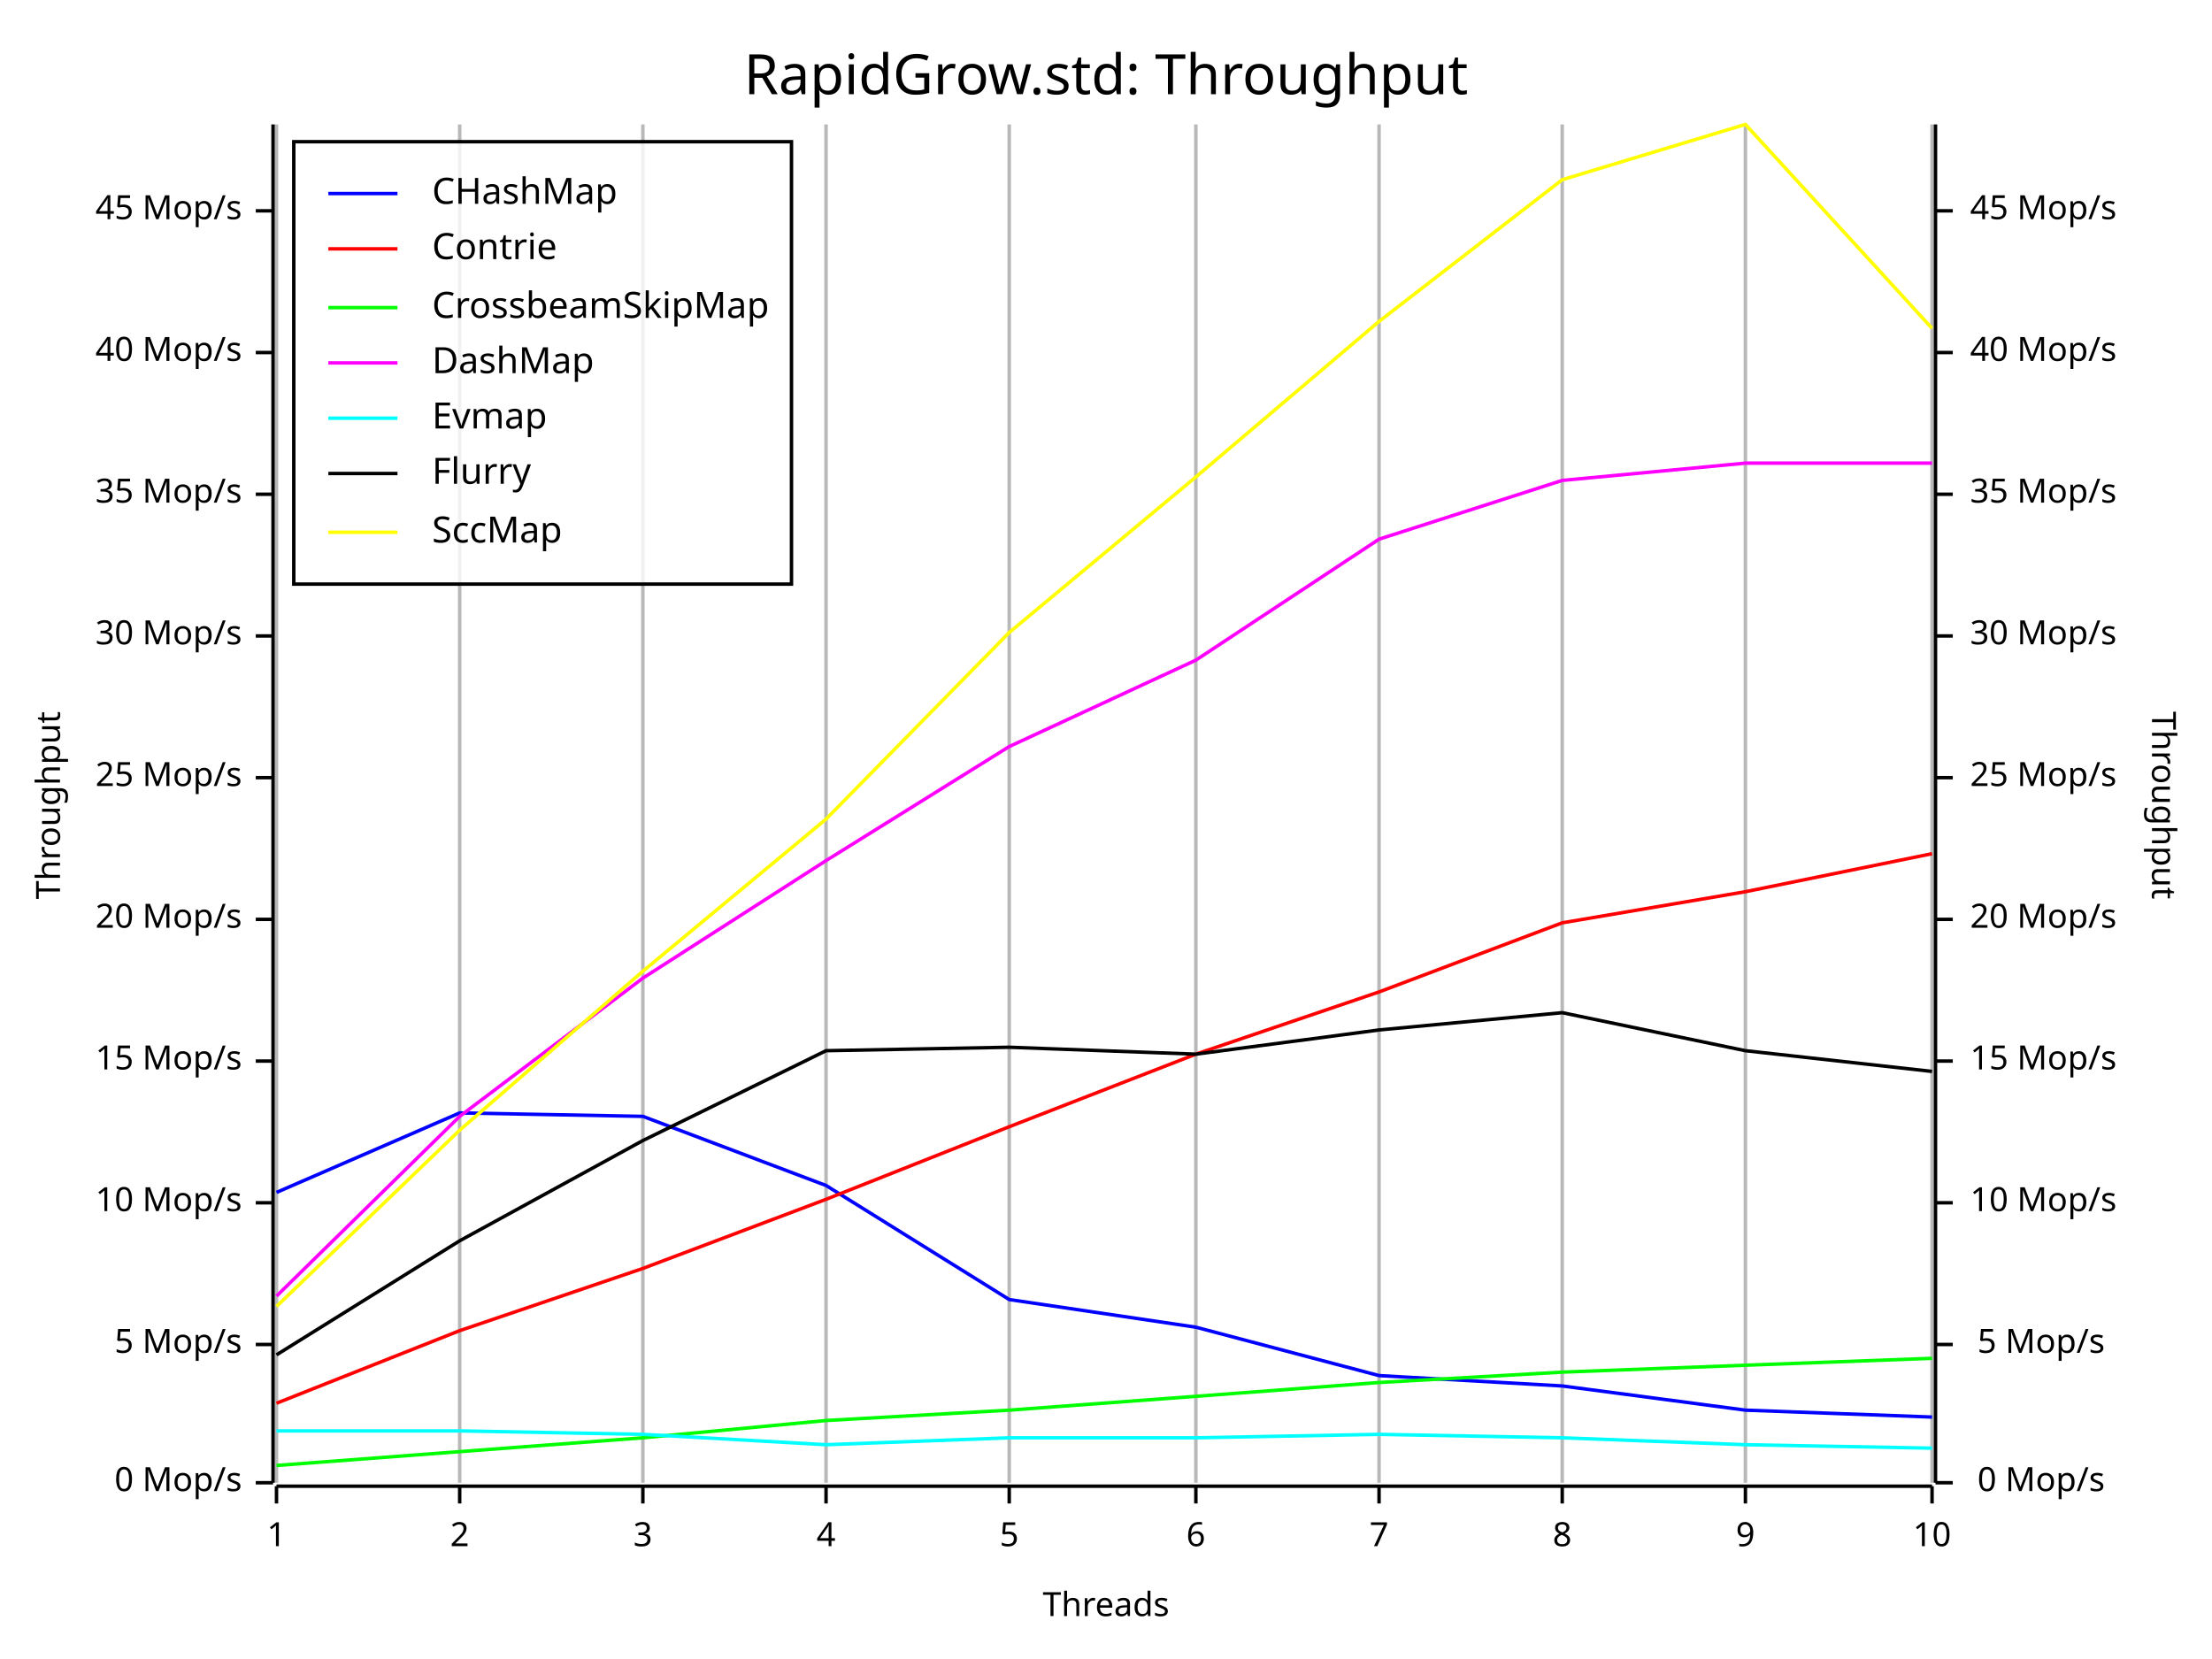
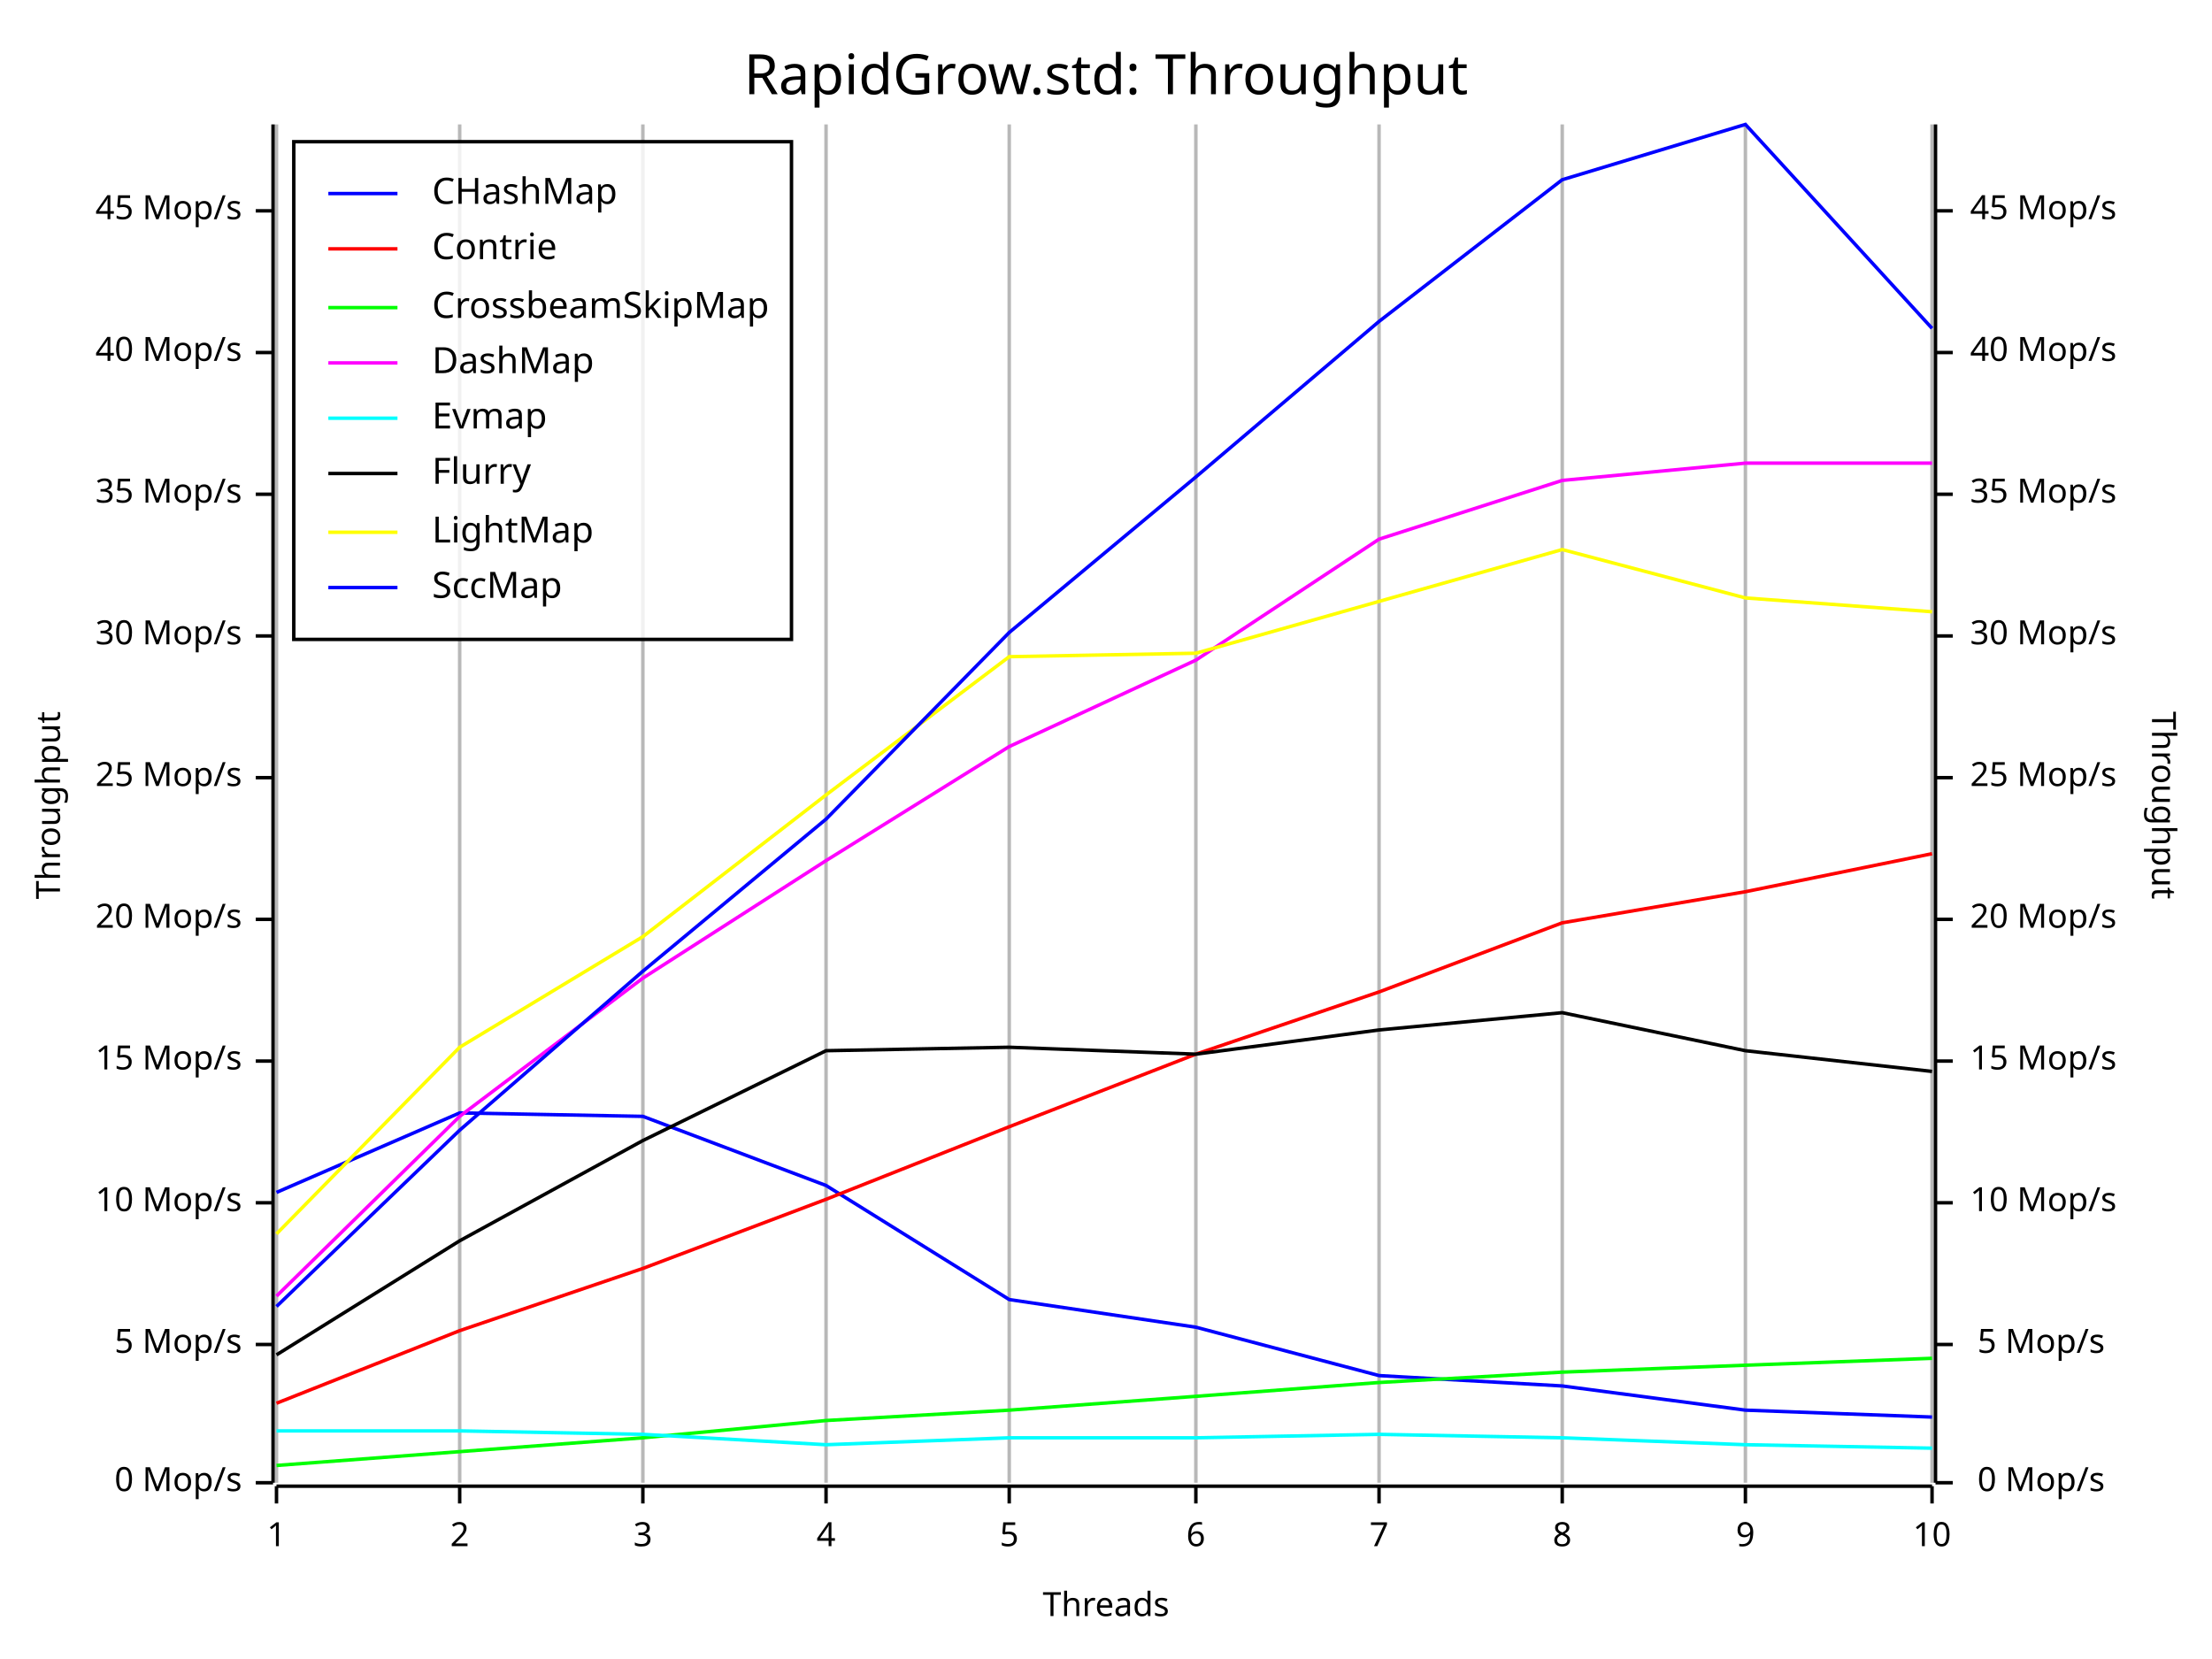
<svg xmlns="http://www.w3.org/2000/svg" width="640" height="480" viewBox="0 0 640 480">
  <rect x="0" y="0" width="640" height="480" opacity="1" fill="#FFFFFF" stroke="none" />
  <text x="320" y="15" dy="0.76em" text-anchor="middle" font-family="Fira Code" font-size="16.129" opacity="1" fill="#000000">
RapidGrow.std: Throughput
</text>
  <line opacity="0.1" stroke="#000000" stroke-width="1" x1="80" y1="429" x2="80" y2="36" />
  <line opacity="0.1" stroke="#000000" stroke-width="1" x1="133" y1="429" x2="133" y2="36" />
  <line opacity="0.1" stroke="#000000" stroke-width="1" x1="186" y1="429" x2="186" y2="36" />
  <line opacity="0.1" stroke="#000000" stroke-width="1" x1="239" y1="429" x2="239" y2="36" />
  <line opacity="0.1" stroke="#000000" stroke-width="1" x1="292" y1="429" x2="292" y2="36" />
  <line opacity="0.1" stroke="#000000" stroke-width="1" x1="346" y1="429" x2="346" y2="36" />
  <line opacity="0.1" stroke="#000000" stroke-width="1" x1="399" y1="429" x2="399" y2="36" />
  <line opacity="0.1" stroke="#000000" stroke-width="1" x1="452" y1="429" x2="452" y2="36" />
  <line opacity="0.1" stroke="#000000" stroke-width="1" x1="505" y1="429" x2="505" y2="36" />
  <line opacity="0.1" stroke="#000000" stroke-width="1" x1="559" y1="429" x2="559" y2="36" />
  <text x="10" y="233" dy="0.76em" text-anchor="middle" font-family="sans-serif" font-size="9.677" opacity="1" fill="#000000" transform="rotate(270, 10, 233)">
Throughput
</text>
  <text x="320" y="470" dy="-0.5ex" text-anchor="middle" font-family="sans-serif" font-size="9.677" opacity="1" fill="#000000">
Threads
</text>
  <text x="630" y="233" dy="0.76em" text-anchor="middle" font-family="sans-serif" font-size="9.677" opacity="1" fill="#000000" transform="rotate(90, 630, 233)">
Throughput
</text>
  <line opacity="0.2" stroke="#000000" stroke-width="1" x1="80" y1="429" x2="80" y2="36" />
  <line opacity="0.2" stroke="#000000" stroke-width="1" x1="133" y1="429" x2="133" y2="36" />
  <line opacity="0.2" stroke="#000000" stroke-width="1" x1="186" y1="429" x2="186" y2="36" />
  <line opacity="0.2" stroke="#000000" stroke-width="1" x1="239" y1="429" x2="239" y2="36" />
  <line opacity="0.2" stroke="#000000" stroke-width="1" x1="292" y1="429" x2="292" y2="36" />
  <line opacity="0.2" stroke="#000000" stroke-width="1" x1="346" y1="429" x2="346" y2="36" />
  <line opacity="0.2" stroke="#000000" stroke-width="1" x1="399" y1="429" x2="399" y2="36" />
  <line opacity="0.2" stroke="#000000" stroke-width="1" x1="452" y1="429" x2="452" y2="36" />
  <line opacity="0.2" stroke="#000000" stroke-width="1" x1="505" y1="429" x2="505" y2="36" />
  <line opacity="0.2" stroke="#000000" stroke-width="1" x1="559" y1="429" x2="559" y2="36" />
  <polyline fill="none" opacity="1" stroke="#000000" stroke-width="1" points="79,36 79,429 " />
  <text x="70" y="429" dy="0.5ex" text-anchor="end" font-family="sans-serif" font-size="9.677" opacity="1" fill="#000000">
0 Mop/s
</text>
  <polyline fill="none" opacity="1" stroke="#000000" stroke-width="1" points="74,429 79,429 " />
  <text x="70" y="389" dy="0.5ex" text-anchor="end" font-family="sans-serif" font-size="9.677" opacity="1" fill="#000000">
5 Mop/s
</text>
  <polyline fill="none" opacity="1" stroke="#000000" stroke-width="1" points="74,389 79,389 " />
  <text x="70" y="348" dy="0.5ex" text-anchor="end" font-family="sans-serif" font-size="9.677" opacity="1" fill="#000000">
10 Mop/s
</text>
  <polyline fill="none" opacity="1" stroke="#000000" stroke-width="1" points="74,348 79,348 " />
  <text x="70" y="307" dy="0.5ex" text-anchor="end" font-family="sans-serif" font-size="9.677" opacity="1" fill="#000000">
15 Mop/s
</text>
  <polyline fill="none" opacity="1" stroke="#000000" stroke-width="1" points="74,307 79,307 " />
  <text x="70" y="266" dy="0.5ex" text-anchor="end" font-family="sans-serif" font-size="9.677" opacity="1" fill="#000000">
20 Mop/s
</text>
  <polyline fill="none" opacity="1" stroke="#000000" stroke-width="1" points="74,266 79,266 " />
  <text x="70" y="225" dy="0.5ex" text-anchor="end" font-family="sans-serif" font-size="9.677" opacity="1" fill="#000000">
25 Mop/s
</text>
  <polyline fill="none" opacity="1" stroke="#000000" stroke-width="1" points="74,225 79,225 " />
  <text x="70" y="184" dy="0.5ex" text-anchor="end" font-family="sans-serif" font-size="9.677" opacity="1" fill="#000000">
30 Mop/s
</text>
  <polyline fill="none" opacity="1" stroke="#000000" stroke-width="1" points="74,184 79,184 " />
  <text x="70" y="143" dy="0.5ex" text-anchor="end" font-family="sans-serif" font-size="9.677" opacity="1" fill="#000000">
35 Mop/s
</text>
  <polyline fill="none" opacity="1" stroke="#000000" stroke-width="1" points="74,143 79,143 " />
  <text x="70" y="102" dy="0.5ex" text-anchor="end" font-family="sans-serif" font-size="9.677" opacity="1" fill="#000000">
40 Mop/s
</text>
  <polyline fill="none" opacity="1" stroke="#000000" stroke-width="1" points="74,102 79,102 " />
  <text x="70" y="61" dy="0.5ex" text-anchor="end" font-family="sans-serif" font-size="9.677" opacity="1" fill="#000000">
45 Mop/s
</text>
  <polyline fill="none" opacity="1" stroke="#000000" stroke-width="1" points="74,61 79,61 " />
  <polyline fill="none" opacity="1" stroke="#000000" stroke-width="1" points="80,430 559,430 " />
  <text x="80" y="440" dy="0.76em" text-anchor="middle" font-family="sans-serif" font-size="9.677" opacity="1" fill="#000000">
1
</text>
  <polyline fill="none" opacity="1" stroke="#000000" stroke-width="1" points="80,430 80,435 " />
  <text x="133" y="440" dy="0.76em" text-anchor="middle" font-family="sans-serif" font-size="9.677" opacity="1" fill="#000000">
2
</text>
  <polyline fill="none" opacity="1" stroke="#000000" stroke-width="1" points="133,430 133,435 " />
  <text x="186" y="440" dy="0.76em" text-anchor="middle" font-family="sans-serif" font-size="9.677" opacity="1" fill="#000000">
3
</text>
  <polyline fill="none" opacity="1" stroke="#000000" stroke-width="1" points="186,430 186,435 " />
  <text x="239" y="440" dy="0.76em" text-anchor="middle" font-family="sans-serif" font-size="9.677" opacity="1" fill="#000000">
4
</text>
  <polyline fill="none" opacity="1" stroke="#000000" stroke-width="1" points="239,430 239,435 " />
  <text x="292" y="440" dy="0.76em" text-anchor="middle" font-family="sans-serif" font-size="9.677" opacity="1" fill="#000000">
5
</text>
  <polyline fill="none" opacity="1" stroke="#000000" stroke-width="1" points="292,430 292,435 " />
  <text x="346" y="440" dy="0.76em" text-anchor="middle" font-family="sans-serif" font-size="9.677" opacity="1" fill="#000000">
6
</text>
  <polyline fill="none" opacity="1" stroke="#000000" stroke-width="1" points="346,430 346,435 " />
  <text x="399" y="440" dy="0.76em" text-anchor="middle" font-family="sans-serif" font-size="9.677" opacity="1" fill="#000000">
7
</text>
  <polyline fill="none" opacity="1" stroke="#000000" stroke-width="1" points="399,430 399,435 " />
  <text x="452" y="440" dy="0.76em" text-anchor="middle" font-family="sans-serif" font-size="9.677" opacity="1" fill="#000000">
8
</text>
  <polyline fill="none" opacity="1" stroke="#000000" stroke-width="1" points="452,430 452,435 " />
  <text x="505" y="440" dy="0.76em" text-anchor="middle" font-family="sans-serif" font-size="9.677" opacity="1" fill="#000000">
9
</text>
  <polyline fill="none" opacity="1" stroke="#000000" stroke-width="1" points="505,430 505,435 " />
  <text x="559" y="440" dy="0.76em" text-anchor="middle" font-family="sans-serif" font-size="9.677" opacity="1" fill="#000000">
10
</text>
  <polyline fill="none" opacity="1" stroke="#000000" stroke-width="1" points="559,430 559,435 " />
  <polyline fill="none" opacity="1" stroke="#000000" stroke-width="1" points="560,36 560,429 " />
  <text x="609" y="429" dy="0.5ex" text-anchor="end" font-family="sans-serif" font-size="9.677" opacity="1" fill="#000000">
0 Mop/s
</text>
  <polyline fill="none" opacity="1" stroke="#000000" stroke-width="1" points="560,429 565,429 " />
  <text x="609" y="389" dy="0.5ex" text-anchor="end" font-family="sans-serif" font-size="9.677" opacity="1" fill="#000000">
5 Mop/s
</text>
  <polyline fill="none" opacity="1" stroke="#000000" stroke-width="1" points="560,389 565,389 " />
  <text x="570" y="348" dy="0.5ex" text-anchor="start" font-family="sans-serif" font-size="9.677" opacity="1" fill="#000000">
10 Mop/s
</text>
  <polyline fill="none" opacity="1" stroke="#000000" stroke-width="1" points="560,348 565,348 " />
  <text x="570" y="307" dy="0.5ex" text-anchor="start" font-family="sans-serif" font-size="9.677" opacity="1" fill="#000000">
15 Mop/s
</text>
  <polyline fill="none" opacity="1" stroke="#000000" stroke-width="1" points="560,307 565,307 " />
  <text x="570" y="266" dy="0.5ex" text-anchor="start" font-family="sans-serif" font-size="9.677" opacity="1" fill="#000000">
20 Mop/s
</text>
  <polyline fill="none" opacity="1" stroke="#000000" stroke-width="1" points="560,266 565,266 " />
  <text x="570" y="225" dy="0.5ex" text-anchor="start" font-family="sans-serif" font-size="9.677" opacity="1" fill="#000000">
25 Mop/s
</text>
  <polyline fill="none" opacity="1" stroke="#000000" stroke-width="1" points="560,225 565,225 " />
  <text x="570" y="184" dy="0.5ex" text-anchor="start" font-family="sans-serif" font-size="9.677" opacity="1" fill="#000000">
30 Mop/s
</text>
  <polyline fill="none" opacity="1" stroke="#000000" stroke-width="1" points="560,184 565,184 " />
  <text x="570" y="143" dy="0.5ex" text-anchor="start" font-family="sans-serif" font-size="9.677" opacity="1" fill="#000000">
35 Mop/s
</text>
  <polyline fill="none" opacity="1" stroke="#000000" stroke-width="1" points="560,143 565,143 " />
  <text x="570" y="102" dy="0.5ex" text-anchor="start" font-family="sans-serif" font-size="9.677" opacity="1" fill="#000000">
40 Mop/s
</text>
  <polyline fill="none" opacity="1" stroke="#000000" stroke-width="1" points="560,102 565,102 " />
  <text x="570" y="61" dy="0.5ex" text-anchor="start" font-family="sans-serif" font-size="9.677" opacity="1" fill="#000000">
45 Mop/s
</text>
  <polyline fill="none" opacity="1" stroke="#000000" stroke-width="1" points="560,61 565,61 " />
  <polyline fill="none" opacity="1" stroke="#0000FF" stroke-width="1" points="80,345 133,322 186,323 239,343 292,376 346,384 399,398 452,401 505,408 559,410 " />
  <polyline fill="none" opacity="1" stroke="#FF0000" stroke-width="1" points="80,406 133,385 186,367 239,347 292,326 346,305 399,287 452,267 505,258 559,247 " />
  <polyline fill="none" opacity="1" stroke="#00FF00" stroke-width="1" points="80,424 133,420 186,416 239,411 292,408 346,404 399,400 452,397 505,395 559,393 " />
  <polyline fill="none" opacity="1" stroke="#FF00FF" stroke-width="1" points="80,375 133,323 186,283 239,249 292,216 346,191 399,156 452,139 505,134 559,134 " />
  <polyline fill="none" opacity="1" stroke="#00FFFF" stroke-width="1" points="80,414 133,414 186,415 239,418 292,416 346,416 399,415 452,416 505,418 559,419 " />
  <polyline fill="none" opacity="1" stroke="#000000" stroke-width="1" points="80,392 133,359 186,330 239,304 292,303 346,305 399,298 452,293 505,304 559,310 " />
-   <polyline fill="none" opacity="1" stroke="#FFFF00" stroke-width="1" points="80,378 133,327 186,281 239,237 292,183 346,138 399,93 452,52 505,36 559,95 " />
-   <rect x="85" y="41" width="144" height="128" opacity="0.8" fill="#FFFFFF" stroke="none" />
-   <rect x="85" y="41" width="144" height="128" opacity="1" fill="none" stroke="#000000" />
+   <polyline fill="none" opacity="1" stroke="#FFFF00" stroke-width="1" points="80,357 133,303 186,271 239,230 292,190 346,189 399,174 452,159 505,173 559,177 " />
+   <polyline fill="none" opacity="1" stroke="#0000FF" stroke-width="1" points="80,378 133,327 186,281 239,237 292,183 346,138 399,93 452,52 505,36 559,95 " />
+   <rect x="85" y="41" width="144" height="144" opacity="0.8" fill="#FFFFFF" stroke="none" />
+   <rect x="85" y="41" width="144" height="144" opacity="1" fill="none" stroke="#000000" />
  <text x="125" y="51" dy="0.76em" text-anchor="start" font-family="Fira Code" font-size="10.484" opacity="1" fill="#000000">
CHashMap
</text>
  <text x="125" y="67" dy="0.76em" text-anchor="start" font-family="Fira Code" font-size="10.484" opacity="1" fill="#000000">
Contrie
</text>
  <text x="125" y="84" dy="0.76em" text-anchor="start" font-family="Fira Code" font-size="10.484" opacity="1" fill="#000000">
CrossbeamSkipMap
</text>
  <text x="125" y="100" dy="0.76em" text-anchor="start" font-family="Fira Code" font-size="10.484" opacity="1" fill="#000000">
DashMap
</text>
  <text x="125" y="116" dy="0.76em" text-anchor="start" font-family="Fira Code" font-size="10.484" opacity="1" fill="#000000">
Evmap
</text>
  <text x="125" y="132" dy="0.76em" text-anchor="start" font-family="Fira Code" font-size="10.484" opacity="1" fill="#000000">
Flurry
</text>
  <text x="125" y="149" dy="0.76em" text-anchor="start" font-family="Fira Code" font-size="10.484" opacity="1" fill="#000000">
+ LightMap
+ </text>
+   <text x="125" y="165" dy="0.76em" text-anchor="start" font-family="Fira Code" font-size="10.484" opacity="1" fill="#000000">
SccMap
</text>
  <polyline fill="none" opacity="1" stroke="#0000FF" stroke-width="1" points="95,56 115,56 " />
  <polyline fill="none" opacity="1" stroke="#FF0000" stroke-width="1" points="95,72 115,72 " />
  <polyline fill="none" opacity="1" stroke="#00FF00" stroke-width="1" points="95,89 115,89 " />
  <polyline fill="none" opacity="1" stroke="#FF00FF" stroke-width="1" points="95,105 115,105 " />
  <polyline fill="none" opacity="1" stroke="#00FFFF" stroke-width="1" points="95,121 115,121 " />
  <polyline fill="none" opacity="1" stroke="#000000" stroke-width="1" points="95,137 115,137 " />
  <polyline fill="none" opacity="1" stroke="#FFFF00" stroke-width="1" points="95,154 115,154 " />
+   <polyline fill="none" opacity="1" stroke="#0000FF" stroke-width="1" points="95,170 115,170 " />
</svg>
